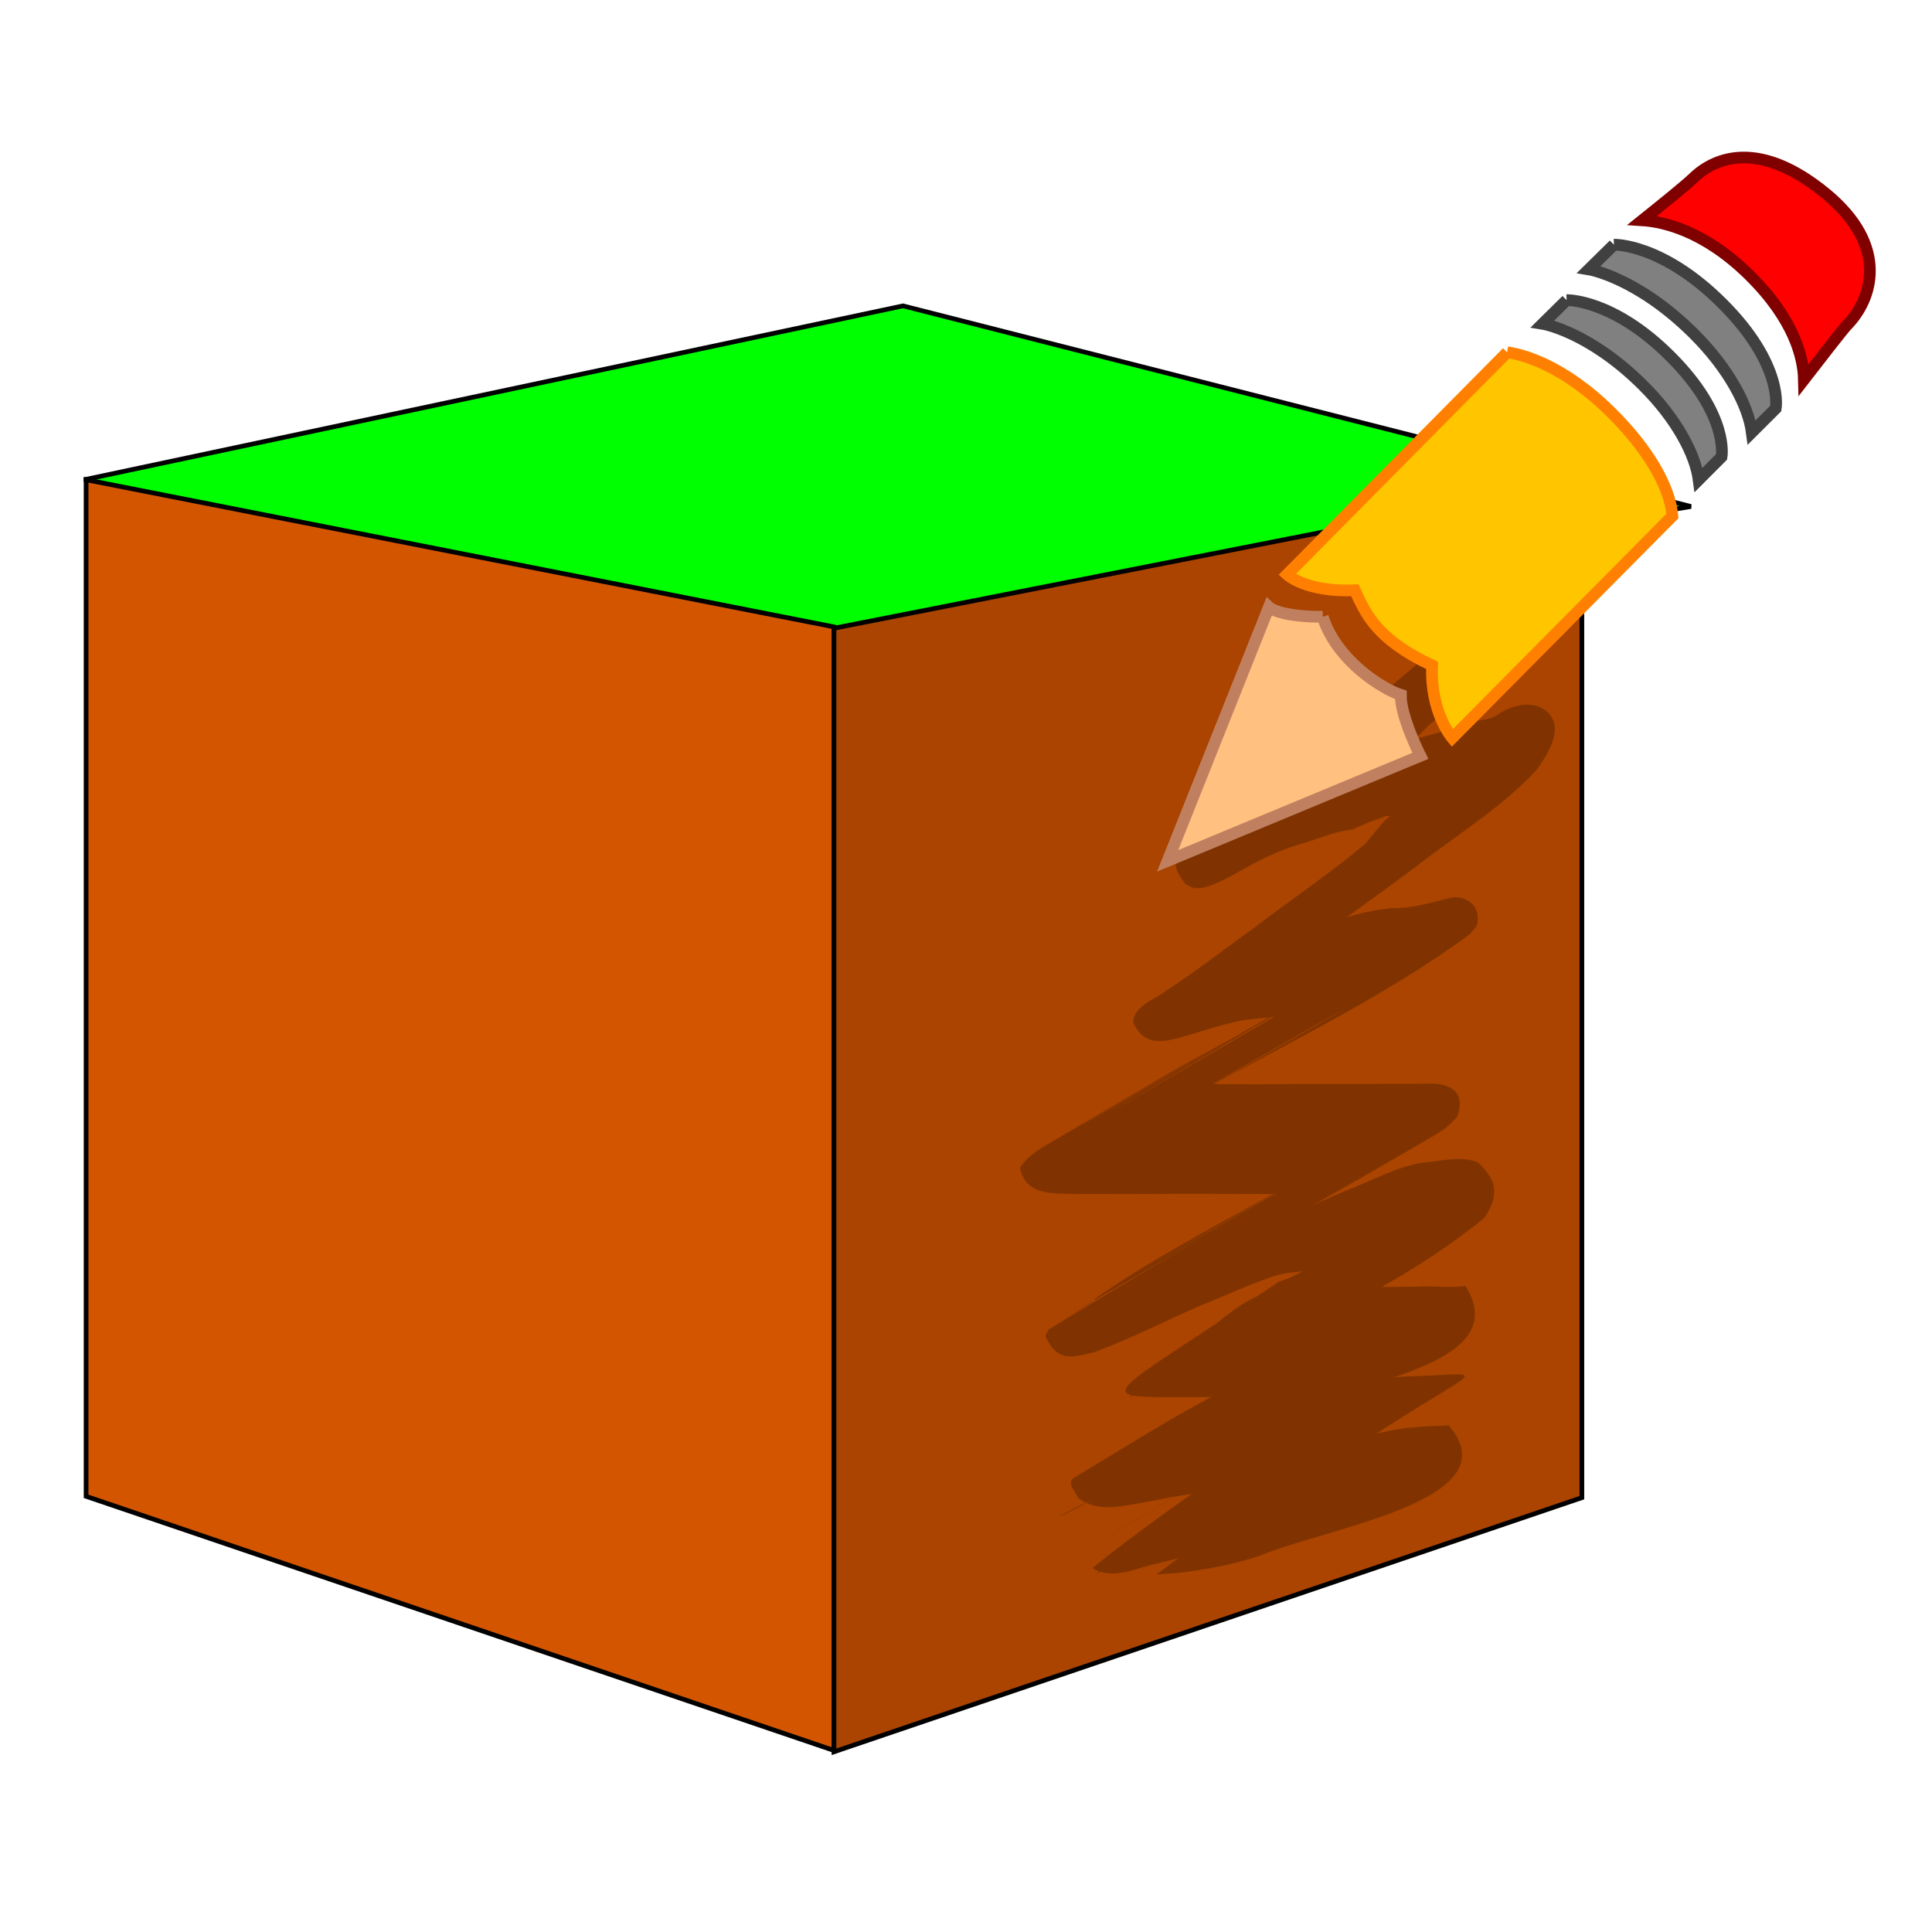
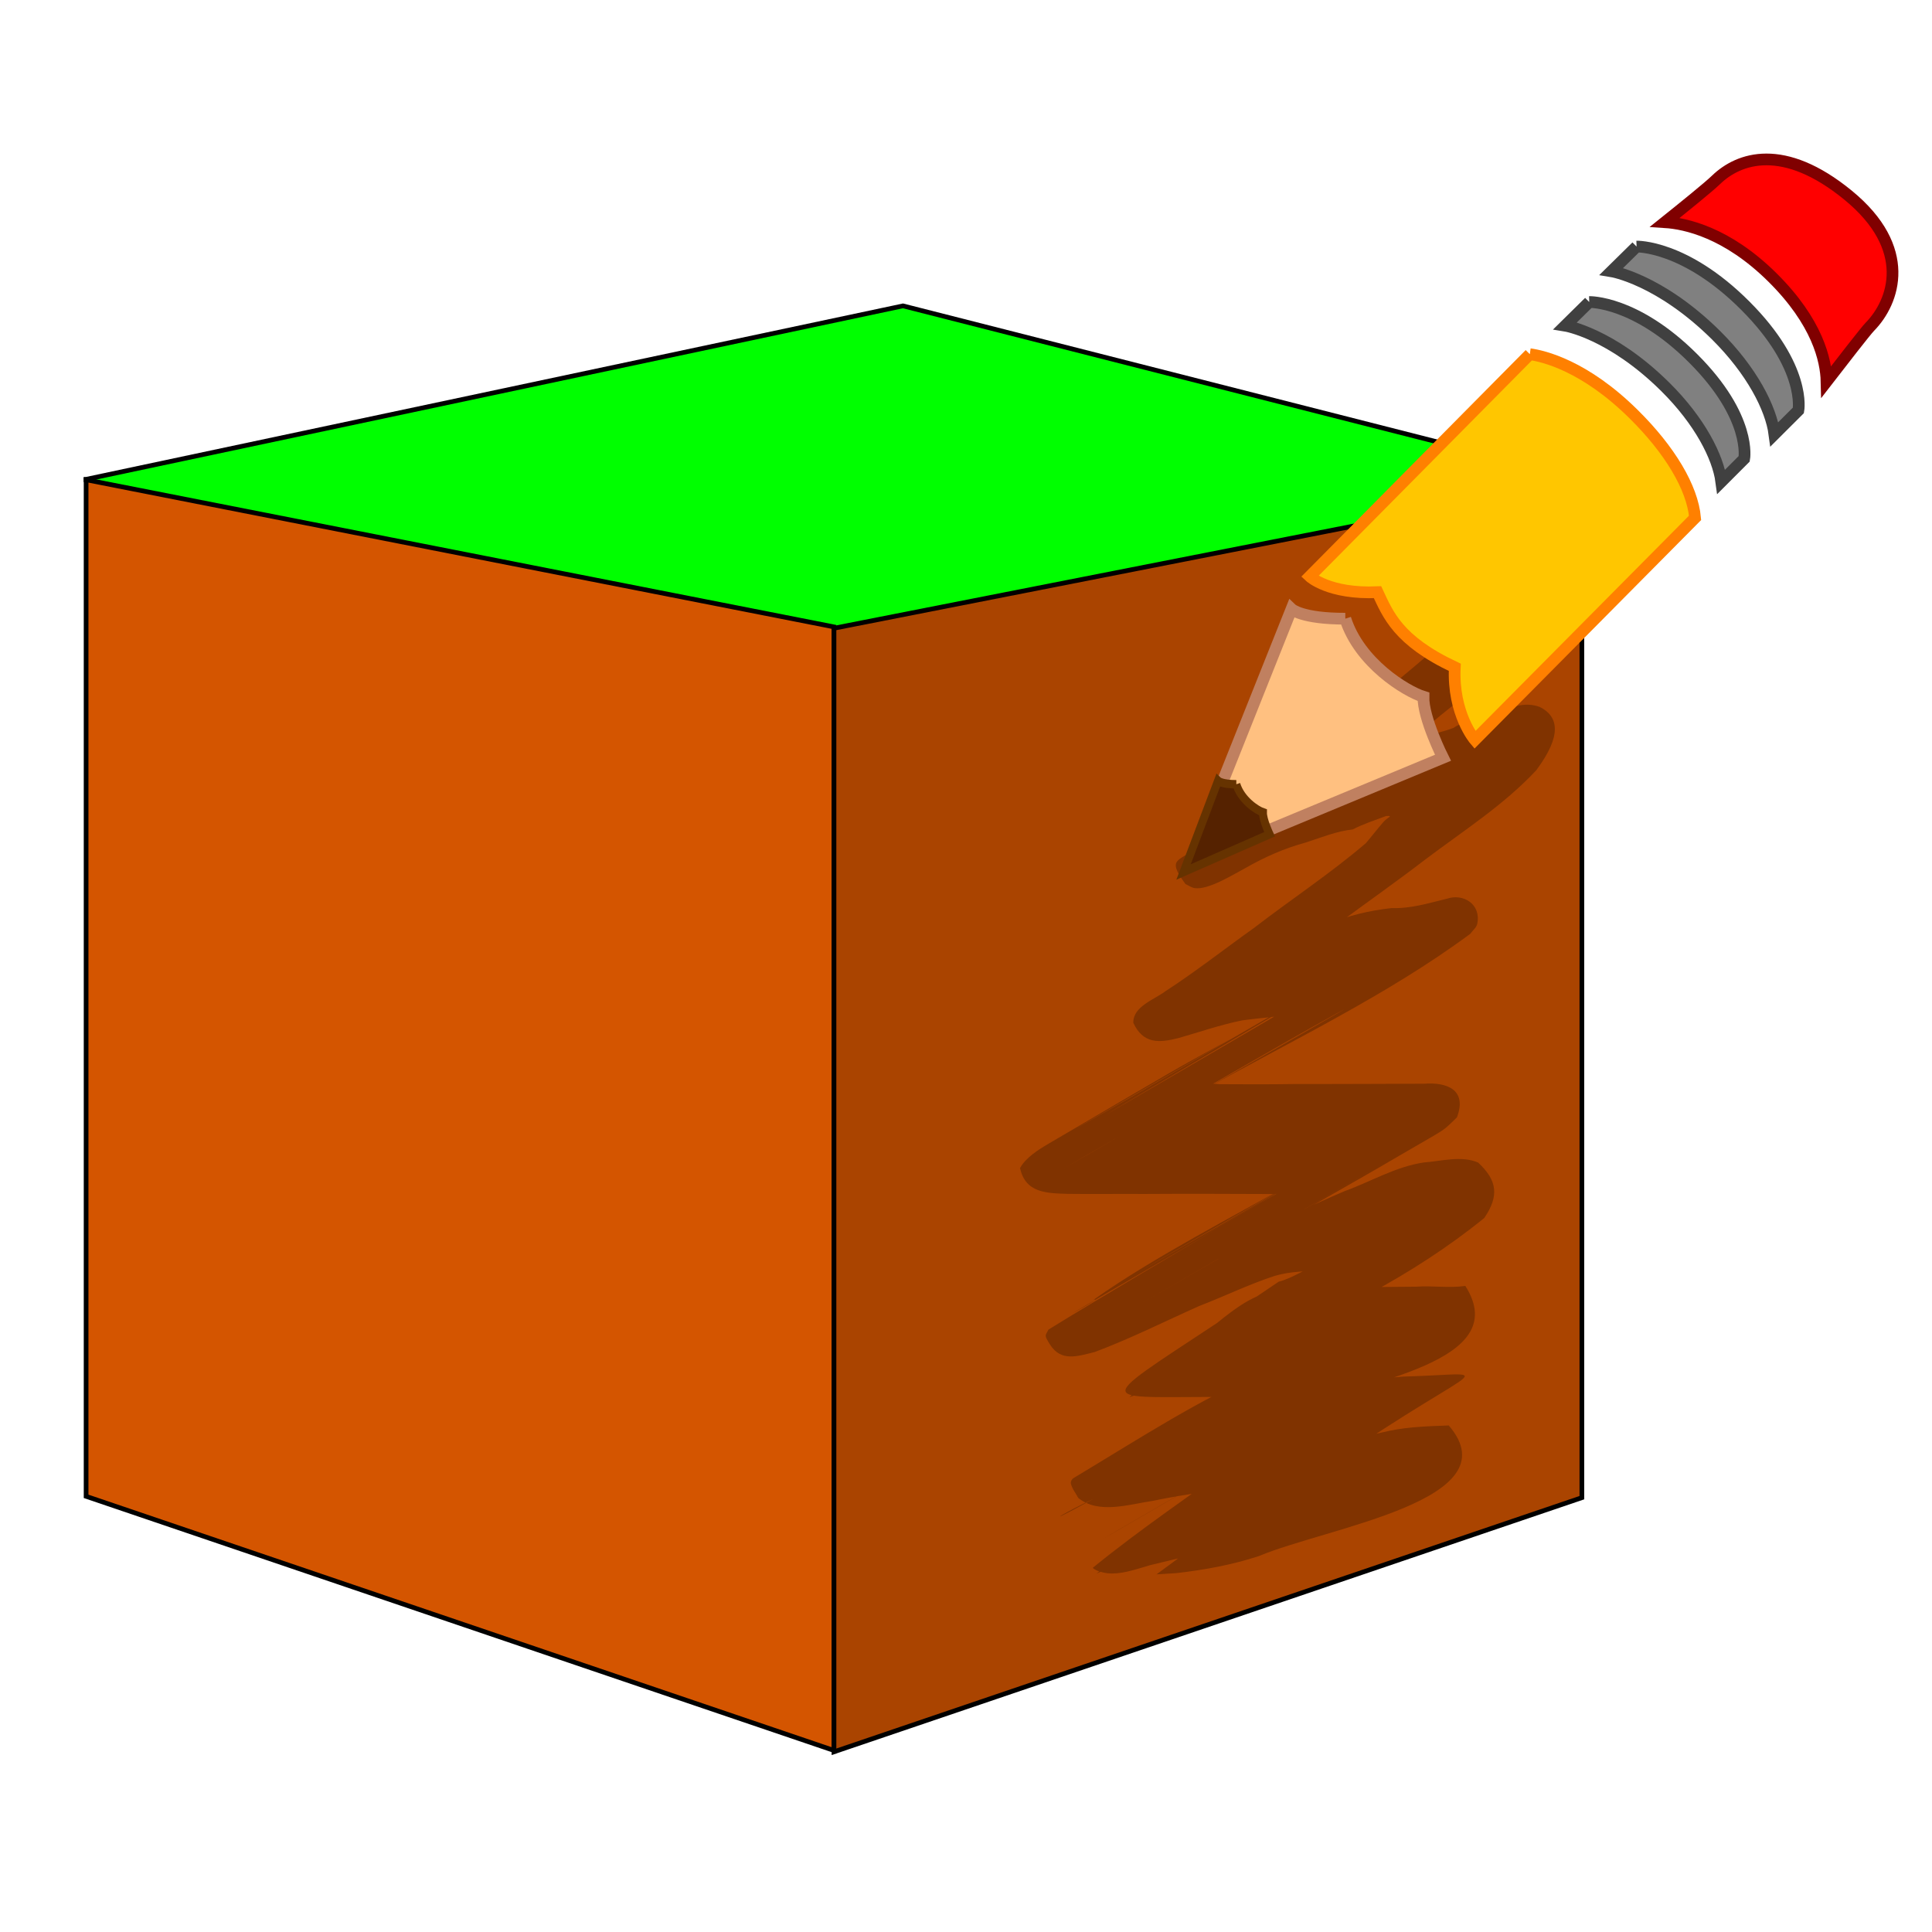
<svg xmlns="http://www.w3.org/2000/svg" width="512" height="512" id="svg4585" version="1.1">
  <defs id="defs4587">
    <clipPath clipPathUnits="userSpaceOnUse" id="clipPath1310">
      <path d="M 0,96 96,96 96,0 0,0 0,96 z" id="path1312" />
    </clipPath>
  </defs>
  <g id="layer3" />
  <g id="layer2" />
  <g id="layer1" transform="translate(0,-540.3622)">
    <g id="g3008" transform="matrix(1.175428,0,0,1.175428,-68.62261,-142.9192)">
      <path id="path5477" d="m 240.145,966.915 c -8.908,0.704 -9.723,-8.492 -15.079,-12.063 -1.87,-1.247 -4.161,-1.769 -6.031,-3.016 -13.815,-9.21 12.819,4.901 -9.047,-6.031 -15.832,-7.916 6.785,1.885 -9.047,-6.031 -0.899,-0.45 -2.117,0.45 -3.016,0 -1.272,-0.636 -1.744,-2.38 -3.016,-3.016 -0.899,-0.45 -2.117,0.45 -3.016,0 -1.272,-0.636 -1.744,-2.38 -3.016,-3.016 -1.798,-0.899 -4.61,1.422 -6.031,0 -0.711,-0.711 0.711,-2.305 0,-3.016 -0.711,-0.711 -2.117,0.45 -3.016,0 -1.272,-0.636 -1.744,-2.38 -3.016,-3.016 -2.413,-1.206 -6.635,1.206 -9.047,0 -1.272,-0.636 -1.744,-2.38 -3.016,-3.016 -1.798,-0.899 -4.61,1.422 -6.031,0 -0.711,-0.711 0.711,-2.305 0,-3.016 -0.617,-0.617 -7.851,0.598 -9.047,0 -1.272,-0.636 -1.744,-2.38 -3.016,-3.016 -0.899,-0.45 -2.305,0.711 -3.016,0 -0.711,-0.711 0.899,-2.566 0,-3.016 -1.798,-0.899 -4.124,0.636 -6.031,0 -1.349,-0.45 -1.744,-2.38 -3.016,-3.016 -0.899,-0.45 -2.305,0.711 -3.016,0 -0.711,-0.711 0.711,-2.305 0,-3.016 -1.422,-1.422 -4.61,1.422 -6.031,0 -0.711,-0.711 0.711,-2.305 0,-3.016 -1.422,-1.422 -4.61,1.422 -6.031,0 -0.711,-0.711 0.711,-2.305 0,-3.016 -1.508,-1.508 -7.539,1.508 -9.047,0 -0.711,-0.711 0.711,-2.305 0,-3.016 -0.726,-0.726 -11.337,0.726 -12.063,0 -0.711,-0.711 0.711,-2.305 0,-3.016 -1.508,-1.508 -7.539,1.508 -9.047,0 -0.711,-0.711 0.711,-2.305 0,-3.016 -0.711,-0.711 -2.305,0.711 -3.016,0 -0.711,-0.711 -0.711,-2.305 0,-3.016 0.711,-0.711 2.01,0 3.016,0 5.026,0 10.052,0 15.079,0 6.031,0 12.063,0 18.094,0 3.016,0 6.186,-0.954 9.047,0 1.349,0.45 1.744,2.38 3.016,3.016 1.895,0.948 10.167,-0.948 12.063,0 1.272,0.636 1.744,2.38 3.016,3.016 0.899,0.45 2.117,-0.45 3.016,0 1.272,0.636 1.744,2.38 3.016,3.016 1.903,0.951 13.176,-0.951 15.079,0 1.272,0.636 1.744,2.38 3.016,3.016 0.899,0.45 2.117,-0.45 3.016,0 1.272,0.636 1.744,2.38 3.016,3.016 1.798,0.899 4.61,-1.422 6.031,0 4.021,4.021 -5.026,3.016 3.016,3.016 1.005,0 2.01,0 3.016,0 1.005,0 2.117,-0.45 3.016,0 1.272,0.636 1.744,2.38 3.016,3.016 0.899,0.45 2.117,-0.45 3.016,0 1.272,0.636 1.744,2.38 3.016,3.016 1.903,0.951 13.176,-0.951 15.079,0 1.272,0.636 1.744,2.38 3.016,3.016 1.798,0.899 4.61,-1.422 6.031,0 0.711,0.711 -0.711,2.305 0,3.016 1.422,1.422 4.61,-1.422 6.031,0 0.711,0.711 -0.711,2.305 0,3.016 1.422,1.422 4.61,-1.422 6.031,0 0.711,0.711 1.005,3.016 0,3.016 -1.422,0 -1.833,-2.227 -3.016,-3.016 -2.718,-5.987 -8.356,-1.162 -12.063,-3.016 -2.543,-1.272 -3.488,-4.76 -6.031,-6.031 -1.798,-0.899 -4.081,0.488 -6.031,0 -14.563,-3.641 0.149,-1.433 -9.047,-6.031 -0.899,-0.45 -2.062,0.318 -3.016,0 -2.132,-0.711 -3.899,-2.305 -6.031,-3.016 -0.954,-0.318 -2.117,0.45 -3.016,0 -1.272,-0.636 -1.744,-2.38 -3.016,-3.016 -1.798,-0.899 -4.233,0.899 -6.031,0 -1.272,-0.636 -1.744,-2.38 -3.016,-3.016 -1.196,-0.598 -8.431,0.617 -9.047,0 -0.711,-0.711 0.711,-2.305 0,-3.016 -1.422,-1.422 -4.233,0.899 -6.031,0 -1.272,-0.636 -1.744,-2.38 -3.016,-3.016 -0.899,-0.45 -2.117,0.45 -3.016,0 -1.272,-0.636 -1.744,-2.38 -3.016,-3.016 -0.899,-0.45 -2.305,0.711 -3.016,0 -0.711,-0.711 0.711,-2.305 0,-3.016 -6.24,-6.24 0.244,9.535 -6.031,-3.016 -0.45,-0.899 0.711,-2.305 0,-3.016 -1.422,-1.422 -4.61,1.422 -6.031,0 -0.711,-0.711 0.711,-2.305 0,-3.016 -0.711,-0.711 -2.117,0.45 -3.016,0 -1.272,-0.636 -1.744,-2.38 -3.016,-3.016 -0.899,-0.45 -2.305,0.711 -3.016,0 -0.711,-0.711 0.711,-2.305 0,-3.016 -0.711,-0.711 -2.117,0.45 -3.016,0 -1.272,-0.636 -1.744,-2.38 -3.016,-3.016 -1.798,-0.899 -4.61,1.422 -6.031,0 -0.711,-0.711 0.711,-2.305 0,-3.016 -1.422,-1.422 -4.61,1.422 -6.031,0 -4.021,-4.021 5.026,-3.016 -3.016,-3.016 -7.685,0 -4.02,-3.518 -9.047,-6.031 -0.899,-0.45 -2.305,0.711 -3.016,0 -0.711,-0.711 0.711,-2.305 0,-3.016 -1.422,-1.422 -4.61,1.422 -6.031,0 -0.711,-0.711 0.711,-2.305 0,-3.016 -0.711,-0.711 -2.305,0.711 -3.016,0 -0.711,-0.711 0,-2.01 0,-3.016 0,-1.005 -0.711,-2.305 0,-3.016 0.075,-0.075 13.946,0 15.079,0 5.026,0 10.052,0 15.079,0 2.01,0 4.081,-0.488 6.031,0 14.563,3.641 -0.149,1.433 9.047,6.031 0.899,0.45 2.062,-0.318 3.016,0 21.844,7.281 -4.755,-0.869 9.047,6.031 0.899,0.45 2.117,-0.45 3.016,0 6.005,3.002 0.027,3.029 6.031,6.031 0.899,0.45 2.305,-0.711 3.016,0 0.711,0.711 -0.711,2.305 0,3.016 0.711,0.711 2.117,-0.45 3.016,0 1.272,0.636 1.744,2.38 3.016,3.016 0.899,0.45 2.117,-0.45 3.016,0 1.272,0.636 1.744,2.38 3.016,3.016 0.899,0.45 2.117,-0.45 3.016,0 1.272,0.636 1.744,2.38 3.016,3.016 0.899,0.45 2.305,-0.711 3.016,0 0.711,0.711 -0.711,2.305 0,3.016 0.617,0.617 7.851,-0.598 9.047,0 1.272,0.636 1.744,2.38 3.016,3.016 2.413,1.206 6.635,-1.206 9.047,0 1.272,0.636 1.744,2.38 3.016,3.016 1.342,0.671 10.684,-0.46 12.063,0 1.349,0.45 1.744,2.38 3.016,3.016 1.903,0.951 13.176,-0.951 15.079,0 1.272,0.636 1.744,2.38 3.016,3.016 0.464,0.232 10.362,-1.315 6.031,3.016 -0.711,0.711 -2.041,0.244 -3.016,0 -8.163,5.125 -7.798,-4.61 -12.063,-6.031 -1.907,-0.636 -4.021,0 -6.031,0 -2.01,-1.005 -4.021,-2.01 -6.031,-3.016 -4.021,-2.01 -7.798,-4.61 -12.063,-6.031 -0.954,-0.318 -2.117,0.45 -3.016,0 -1.272,-0.636 -1.667,-2.566 -3.016,-3.016 -1.907,-0.636 -4.021,0 -6.031,0 -1.005,0 -2.117,0.45 -3.016,0 -1.272,-0.636 -1.744,-2.38 -3.016,-3.016 -0.899,-0.45 -2.117,0.45 -3.016,0 -1.272,-0.636 -1.744,-2.38 -3.016,-3.016 -0.899,-0.45 -2.305,0.711 -3.016,0 -0.711,-0.711 0.711,-2.305 0,-3.016 -0.711,-0.711 -2.117,0.45 -3.016,0 -2.543,-1.272 -3.666,-4.454 -6.031,-6.031 -2.755,-1.837 -7.319,-2.574 -9.047,-6.031 -0.45,-0.899 0.711,-2.305 0,-3.016 -1.422,-1.422 -4.61,1.422 -6.031,0 -0.711,-0.711 0.711,-2.305 0,-3.016 -0.711,-0.711 -2.305,0.711 -3.016,0 -0.711,-0.711 0.711,-2.305 0,-3.016 -0.711,-0.711 -2.117,0.45 -3.016,0 -13.802,-6.901 12.797,1.25 -9.047,-6.031 -0.954,-0.318 -2.305,0.711 -3.016,0 -0.711,-0.711 0.711,-2.305 0,-3.016 -0.711,-0.711 -2.305,0.711 -3.016,0 -0.711,-0.711 0.711,-2.305 0,-3.016 -6.24,-6.24 0.244,9.535 -6.031,-3.016 -0.45,-0.899 0.711,-2.305 0,-3.016 -1.422,-1.422 -4.61,1.422 -6.031,0 -0.711,-0.711 0.711,-2.305 0,-3.016 -1.422,-1.422 -4.61,1.422 -6.031,0 -0.711,-0.711 0.711,-2.305 0,-3.016 -1.422,-1.422 -4.61,1.422 -6.031,0 -0.711,-0.711 0.711,-2.305 0,-3.016 -0.711,-0.711 -2.117,0.45 -3.016,0 -1.272,-0.636 -1.744,-2.38 -3.016,-3.016 -0.899,-0.45 -2.117,0.45 -3.016,0 -1.272,-0.636 -1.744,-2.38 -3.016,-3.016 -3.243,-1.621 -2.789,1.621 -6.031,0 -1.272,-0.636 -1.744,-2.38 -3.016,-3.016 -0.899,-0.45 -2.305,0.711 -3.016,0 -0.711,-0.711 -0.711,-2.305 0,-3.016 0.711,-0.711 2.01,0 3.016,0 5.026,0 10.052,0 15.079,0 6.031,0 12.063,0 18.094,0 2.01,0 4.124,-0.636 6.031,0 1.349,0.45 1.667,2.566 3.016,3.016 13.728,0 0.172,-1.422 9.047,3.016 2.843,1.422 6.504,1.108 9.047,3.016 1.798,1.349 1.426,4.442 3.016,6.031 1.589,1.589 4.161,1.769 6.031,3.016 2.366,1.577 3.666,4.454 6.031,6.031 1.87,1.247 3.899,2.305 6.031,3.016 1.663,0.554 11.418,-0.645 12.063,0 0.711,0.711 -0.711,2.305 0,3.016 0.617,0.617 7.851,-0.598 9.047,0 1.272,0.636 1.744,2.38 3.016,3.016 0.899,0.45 2.117,-0.45 3.016,0 1.272,0.636 1.744,2.38 3.016,3.016 0.899,0.45 2.117,-0.45 3.016,0 1.272,0.636 1.744,2.38 3.016,3.016 0.899,0.45 2.305,-0.711 3.016,0 0.711,0.711 -0.711,2.305 0,3.016 0.711,0.711 2.117,-0.45 3.016,0 1.272,0.636 1.744,2.38 3.016,3.016 1.798,0.899 4.233,-0.899 6.031,0 1.272,0.636 1.744,2.38 3.016,3.016 8.042,0 -1.005,-1.005 3.016,3.016 1.422,1.422 4.61,-1.422 6.031,0 0.711,0.711 1.005,3.016 0,3.016 -0.582,0 -4.567,-5.055 -6.031,-6.031 -1.87,-1.247 -4.161,-1.769 -6.031,-3.016 -1.183,-0.789 -1.744,-2.38 -3.016,-3.016 -1.569,-7.053 -8.535,-1.84 -12.063,-3.016 -2.132,-0.711 -3.899,-2.305 -6.031,-3.016 -0.954,-0.318 -2.117,0.45 -3.016,0 -1.272,-0.636 -1.833,-2.227 -3.016,-3.016 -1.87,-1.247 -4.161,-1.769 -6.031,-3.016 -1.183,-0.789 -1.744,-2.38 -3.016,-3.016 -0.899,-0.45 -2.117,0.45 -3.016,0 -2.543,-1.272 -3.488,-4.76 -6.031,-6.031 -0.899,-0.45 -2.117,0.45 -3.016,0 -1.272,-0.636 -1.744,-2.38 -3.016,-3.016 -0.899,-0.45 -2.117,0.45 -3.016,0 -1.272,-0.636 -2.01,-2.01 -3.016,-3.016 -2.37,-2.37 -13.158,-14.118 -15.079,-15.079 -0.899,-0.45 -2.305,0.711 -3.016,0 -0.711,-0.711 0.711,-2.305 0,-3.016 -1.422,-1.422 -4.61,1.422 -6.031,0 0,-8.042 1.005,1.005 -3.016,-3.016 -0.711,-0.711 0.711,-2.305 0,-3.016 -0.711,-0.711 -2.117,0.45 -3.016,0 -1.272,-0.636 -2.01,-2.01 -3.016,-3.016 -1.005,-1.005 -1.744,-2.38 -3.016,-3.016 -1.798,-0.899 -4.61,1.422 -6.031,0 -0.711,-0.711 0.711,-2.305 0,-3.016 -1.422,-1.422 -4.61,1.422 -6.031,0 -0.711,-0.711 0.711,-2.305 0,-3.016 -0.617,-0.617 -7.851,0.598 -9.047,0 -1.272,-0.636 -1.744,-2.38 -3.016,-3.016 -1.798,-0.899 -4.233,0.899 -6.031,0 -1.272,-0.636 -1.744,-2.38 -3.016,-3.016 -1.798,-0.899 -4.61,1.422 -6.031,0 -0.711,-0.711 0.711,-2.305 0,-3.016 -0.711,-0.711 -2.305,0.711 -3.016,0 -0.711,-0.711 0.711,-2.305 0,-3.016 -0.711,-0.711 -2.305,0.711 -3.016,0 -0.711,-0.711 0,-2.01 0,-3.016 0,-1.005 -0.711,-2.305 0,-3.016 0.711,-0.711 2.01,0 3.016,0 5.026,0 10.052,0 15.079,0 6.031,0 12.063,0 18.094,0 1.027,0 10.431,-0.544 12.063,0 21.844,7.281 -4.755,-0.869 9.047,6.031 0.899,0.45 2.01,0 3.016,0 2.01,1.005 4.161,1.769 6.031,3.016 1.183,0.789 1.744,2.38 3.016,3.016 1.798,0.899 4.233,-0.899 6.031,0 1.272,0.636 1.744,2.38 3.016,3.016 0.899,0.45 2.01,0 3.016,0 1.005,1.005 1.744,2.38 3.016,3.016 2.413,1.206 6.635,-1.206 9.047,0 1.272,0.636 1.744,2.38 3.016,3.016 0.899,0.45 2.117,-0.45 3.016,0 1.272,0.636 1.744,2.38 3.016,3.016 1.196,0.598 8.431,-0.617 9.047,0 0.711,0.711 -0.711,2.305 0,3.016 1.422,1.422 4.61,-1.422 6.031,0 0.711,0.711 -0.711,2.305 0,3.016 1.508,1.508 7.539,-1.508 9.047,0 0.711,0.711 -0.711,2.305 0,3.016 0.711,0.711 2.117,-0.45 3.016,0 1.272,0.636 1.744,2.38 3.016,3.016 1.798,0.899 4.233,-0.899 6.031,0 1.272,0.636 1.744,2.38 3.016,3.016 0.899,0.45 2.305,-0.711 3.016,0 0.711,0.711 -0.711,2.305 0,3.016 1.422,1.422 4.233,-0.899 6.031,0 1.272,0.636 1.744,2.38 3.016,3.016 1.798,0.899 4.61,-1.422 6.031,0 0.711,0.711 0.899,2.566 0,3.016 -5.927,2.963 -22.892,-9.23 -27.142,-12.063 -3.016,-2.01 -5.939,-4.167 -9.047,-6.031 -3.855,-2.313 -8.042,-4.021 -12.063,-6.031 -2.01,-1.005 -3.899,-2.305 -6.031,-3.016 -0.954,-0.318 -2.117,0.45 -3.016,0 -1.272,-0.636 -1.744,-2.38 -3.016,-3.016 -0.899,-0.45 -2.117,0.45 -3.016,0 -2.543,-1.272 -3.488,-4.76 -6.031,-6.031 -0.899,-0.45 -2.117,0.45 -3.016,0 -0.801,-0.4 -8.647,-8.246 -9.047,-9.047 -0.45,-0.899 0.45,-2.117 0,-3.016 -0.636,-1.272 -2.01,-2.01 -3.016,-3.016 -1.005,-1.005 -1.744,-2.38 -3.016,-3.016 -0.899,-0.45 -2.305,0.711 -3.016,0 -6.24,-6.24 9.535,0.244 -3.016,-6.031 -1.798,-0.899 -4.61,1.422 -6.031,0 -0.711,-0.711 0.711,-2.305 0,-3.016 -0.711,-0.711 -2.305,0.711 -3.016,0 -0.711,-0.711 0.711,-2.305 0,-3.016 -0.711,-0.711 -2.117,0.45 -3.016,0 -3.619,-1.809 -5.428,-7.238 -9.047,-9.047 -0.899,-0.45 -2.305,0.711 -3.016,0 -0.711,-0.711 0.711,-2.305 0,-3.016 -0.726,-0.726 -11.337,0.726 -12.063,0 -0.711,-0.711 0.711,-2.305 0,-3.016 -1.422,-1.422 -4.61,1.422 -6.031,0 -0.711,-0.711 0.711,-2.305 0,-3.016 -1.444,-1.444 -15.079,2.804 -15.079,-3.016 0,-1.005 2.01,0 3.016,0 2.01,0 4.021,0 6.031,0 9.047,0 18.094,0 27.142,0 2.01,0 4.124,-0.636 6.031,0 1.349,0.45 1.833,2.227 3.016,3.016 3.741,2.494 8.322,3.538 12.063,6.031 2.366,1.577 3.488,4.76 6.031,6.031 1.798,0.899 4.233,-0.899 6.031,0 1.272,0.636 1.744,2.38 3.016,3.016 0.899,0.45 2.117,-0.45 3.016,0 1.272,0.636 1.744,2.38 3.016,3.016 2.083,1.042 14.02,-1.059 15.079,0 0.711,0.711 -0.711,2.305 0,3.016 0.711,0.711 2.117,-0.45 3.016,0 1.272,0.636 1.744,2.38 3.016,3.016 0.899,0.45 2.117,-0.45 3.016,0 2.543,1.272 3.488,4.76 6.031,6.031 0.899,0.45 2.117,-0.45 3.016,0 1.272,0.636 1.744,2.38 3.016,3.016 0.899,0.45 2.117,-0.45 3.016,0 1.272,0.636 1.744,2.38 3.016,3.016 2.413,1.206 6.635,-1.206 9.047,0 1.272,0.636 1.744,2.38 3.016,3.016 1.798,0.899 4.233,-0.899 6.031,0 1.272,0.636 1.744,2.38 3.016,3.016 1.798,0.899 4.61,-1.422 6.031,0 4.021,4.021 -5.026,3.016 3.016,3.016 1.005,0 4.021,0 3.016,0 -2.01,0 -4.124,0.636 -6.031,0 -1.349,-0.45 -2.01,-2.01 -3.016,-3.016 -2.01,-2.01 -3.757,-4.325 -6.031,-6.031 -1.798,-1.349 -4.161,-1.769 -6.031,-3.016 -1.183,-0.789 -1.833,-2.227 -3.016,-3.016 -1.87,-1.247 -4.161,-1.769 -6.031,-3.016 -1.183,-0.789 -1.744,-2.38 -3.016,-3.016 -1.798,-0.899 -4.233,0.899 -6.031,0 -1.272,-0.636 -1.744,-2.38 -3.016,-3.016 -1.798,-0.899 -4.61,1.422 -6.031,0 -0.711,-0.711 0.899,-2.566 0,-3.016 -2.413,-1.206 -6.635,1.206 -9.047,0 -1.272,-0.636 -1.744,-2.38 -3.016,-3.016 -0.899,-0.45 -2.305,0.711 -3.016,0 -0.711,-0.711 0.711,-2.305 0,-3.016 -1.422,-1.422 -4.61,1.422 -6.031,0 -0.711,-0.711 0.711,-2.305 0,-3.016 -0.711,-0.711 -2.117,0.45 -3.016,0 -1.272,-0.636 -1.744,-2.38 -3.016,-3.016 -1.798,-0.899 -4.61,1.422 -6.031,0 -0.711,-0.711 0.711,-2.305 0,-3.016 -0.711,-0.711 -2.305,0.711 -3.016,0 -0.711,-0.711 0.711,-2.305 0,-3.016 -8.042,0 1.005,1.005 -3.016,-3.016 -0.711,-0.711 -2.305,0.711 -3.016,0 -0.711,-0.711 0.711,-2.305 0,-3.016 -0.711,-0.711 -2.305,0.711 -3.016,0 -0.711,-0.711 0.711,-2.305 0,-3.016 -0.711,-0.711 -2.305,0.711 -3.016,0 -0.711,-0.711 0.711,-2.305 0,-3.016 -0.711,-0.711 -2.117,0.45 -3.016,0 -1.272,-0.636 -1.744,-2.38 -3.016,-3.016 -0.899,-0.45 -2.305,0.711 -3.016,0 -0.711,-0.711 0.711,-2.305 0,-3.016 -0.711,-0.711 -2.01,0 -3.016,0 0,-1.005 0.711,-2.305 0,-3.016 -0.711,-0.711 -2.117,0.45 -3.016,0 -1.272,-0.636 -1.744,-2.38 -3.016,-3.016 -1.636,-0.818 -11.238,0.825 -12.063,0 -0.711,-0.711 0.711,-2.305 0,-3.016 -2.975,-2.975 -6.031,6.179 -6.031,-3.016" style="fill:none;stroke:#7caf00;stroke-width:3.167;stroke-linecap:butt;stroke-linejoin:miter;stroke-miterlimit:4;stroke-opacity:0;stroke-dasharray:none" />
      <path id="path4652" d="M 261.964,650.264 77.344,689.469 258.481,725.657 439.617,695.5 z" style="fill:#00ff00;stroke:#000000;stroke-width:1.051px;stroke-linecap:butt;stroke-linejoin:miter;stroke-opacity:1" />
      <path id="path4654" d="m 77.793,689.469 0,229.195 168.617,57.299 0,-253.321 z" style="fill:#d45500;stroke:#000000;stroke-width:1.056px;stroke-linecap:butt;stroke-linejoin:miter;stroke-opacity:1" />
      <path id="path4654-9" d="m 415.027,689.77 0,229.195 -168.617,57.299 0,-253.321 z" style="fill:#aa4400;stroke:#000000;stroke-width:1.056px;stroke-linecap:butt;stroke-linejoin:miter;stroke-opacity:1" />
-       <path transform="translate(0,540.3622)" d="m 421.043,170.982 c -6.559,5.825 -13.276,11.474 -19.974,17.14 -6.634,5.563 -13.749,10.524 -20.331,16.145 -4.047,4.092 -8.295,7.962 -12.661,11.708 -1.529,0.186 -3.782,4.231 -5.354,3.78 -0.966,-0.277 -0.951,-1.779 -1.289,-2.725 1.536,-2.87 7.663,-5.34 10.723,-6.685 4.075,-3.207 9.231,-3.523 13.894,-5.279 3.061,-2.233 7.942,-0.999 10.636,-3.446 2.72,-1.549 5.859,-2.404 8.845,-1.288 6.511,3.241 2.206,10.186 -0.772,14.257 -7.356,7.886 -16.54,13.719 -25.102,20.182 -6.349,4.887 -12.913,9.482 -19.353,14.245 -1.747,0.725 -5.879,5.139 -7.652,4.599 -1.176,-2.652 -1.183,-1.901 0.416,-2.56 0.386,-0.159 0.617,-0.582 0.993,-0.764 0.879,-0.427 2.764,-0.735 3.641,-0.912 4.557,-2.046 9.492,-3.148 14.439,-3.704 4.377,0.15 8.309,-1.115 12.49,-2.117 3.654,-1.242 7.712,1.241 6.813,5.64 -0.186,0.91 -1.057,1.528 -1.586,2.291 -18.955,14.013 -40.545,24.173 -61.082,35.728 10.191,-5.856 40.852,-23.271 30.573,-17.569 -13.487,7.482 -26.776,15.317 -40.201,22.91 -46.889,26.52 110.63,-63.688 -15.73,8.79 -14.636,8.539 2.812,-1.648 30.591,-17.607 5.57,-3.2 -5.104,3.401 -6.431,4.058 -3.105,-4.01 3.31,-2.46 5.797,-2.419 5.611,0.042 11.224,0.05 16.834,-0.031 5.329,0.013 10.658,-0.021 15.988,-0.027 4.437,-0.003 8.873,-0.043 13.31,-0.047 5.157,-0.382 9.709,1.4 7.344,7.599 -2.225,2.12 -2.321,2.43 -5.212,4.123 -13.454,7.879 -81.826,47.204 -8.058,4.705 1.494,-0.861 -2.978,1.739 -4.475,2.594 -13.304,7.599 -26.618,15.18 -39.927,22.77 -35.05,20.202 118.963,-68.792 -11.9,6.801 -10.739,6.203 21.484,-12.396 32.244,-18.564 1.877,-1.076 -3.696,2.249 -5.526,3.403 -13.31,9.454 -27.392,16.305 -41.997,24.746 -11.593,6.699 23.145,-13.469 34.778,-20.098 0.898,-0.512 -1.636,1.263 -2.471,1.872 -1.113,0.338 -0.798,0.497 -1.442,-1.162 -1.026,-2.642 0.901,-2.108 2.761,-2.785 0.933,-0.34 1.772,-0.896 2.657,-1.345 7.82,-3.288 15.38,-7.1 23.193,-10.417 6.01,-2.171 11.467,-5.505 17.86,-6.478 3.986,-0.291 8.532,-1.626 12.306,0.017 4.336,4.038 4.759,7.523 1.378,12.495 -16.135,13.098 -35.109,22.541 -54.37,30.216 -5.49,1.908 -10.707,4.444 -16.199,6.343 -2.778,2.254 -6.233,2.672 -9.441,3.832 30.121,-25.071 25.135,-24.57 48.266,-24.746 5.439,-0.044 10.876,-0.145 16.315,-0.156 3.688,-0.276 7.494,0.357 11.163,-0.174 11.004,17.303 -22.815,21.384 -38.081,27.739 -2.848,1.185 -5.688,2.543 -8.441,3.935 -6.677,1.783 -12.85,4.692 -19.114,7.508 -4.343,1.933 -8.395,4.479 -12.722,6.427 -14.255,5.69 -29.616,16.863 29.553,-17.603 0.244,-0.142 -0.632,0.409 -0.824,0.202 -0.495,-0.534 -0.569,-1.34 -0.854,-2.01 2.929,-2.625 9.563,-2.133 13.465,-2.925 7.579,-1.604 15.312,-2.229 23.021,-2.831 24.238,-0.659 16.956,-4.369 -24.051,25.273 -6.31,1.427 -12.593,3.514 -18.597,5.967 -5.949,1.954 -11.351,5.068 -16.794,8.033 -0.603,0.329 -2.405,1.329 -1.81,0.986 11.476,-6.626 45.83,-26.627 34.452,-19.833 -14.135,8.44 -27.562,17.318 -42.397,24.014 20.41,-16.486 26.647,-22.221 45.433,-27.529 7.047,-1.013 13.808,-3.25 20.758,-4.718 4.376,-0.884 8.824,-1.015 13.268,-1.174 14.511,16.882 -27.524,23.006 -42.784,29.435 -6.089,2.008 -12.366,3.139 -18.717,3.863 -3.043,0.196 -1.579,0.108 -4.391,0.267 0,0 34.079,-25.094 34.079,-25.094 l 0,0 c 2.635,-0.189 1.259,-0.066 4.126,-0.385 6.141,-0.828 12.193,-2.298 17.971,-4.562 10.751,-3.668 -4.071,1.394 5.654,-1.942 0.777,-0.267 3.034,-1.222 2.334,-0.792 -64.458,39.594 -39.692,7.95 -32.508,24.266 -4.211,0.143 -8.403,0.629 -12.513,1.584 -6.843,1.615 -13.701,3.168 -20.527,4.841 -2.751,0.783 -5.788,1.905 -8.696,1.894 -2.601,-0.01 -4.465,-1.146 -4.241,-1.328 10.931,-8.899 22.68,-16.743 34.02,-25.114 0.88,-0.435 1.495,-0.732 2.384,-1.211 0.547,-0.295 2.165,-1.217 1.628,-0.905 -70.899,41.212 -18.762,10.743 5.33,-3.054 5.352,-2.973 11.131,-5.147 16.844,-7.316 6.399,-2.236 12.824,-4.462 19.465,-5.875 -38.011,29.262 -19.545,23.931 -43.502,25.336 -7.616,0.526 -15.178,1.529 -22.657,3.08 -5.399,0.803 -12.273,3.083 -16.843,-0.66 -0.55,-1.063 -1.367,-2.026 -1.649,-3.189 -0.109,-0.448 0.175,-1.023 0.57,-1.261 16.506,-9.942 27.696,-17.283 42.987,-24.104 4.119,-2.254 8.393,-4.238 12.662,-6.19 6.205,-2.85 12.767,-4.706 18.988,-7.509 2.912,-1.311 5.87,-2.565 8.751,-3.942 0.75,-0.358 2.927,-1.573 2.211,-1.151 -36.247,21.354 -42.5,9.309 -31.806,24.675 -3.419,-0.81 -7.245,0.327 -10.709,-0.14 -5.394,0.032 -10.789,0.022 -16.183,0.072 -24.776,0.122 -19.819,0.682 19.38,-26.007 3.213,-0.807 5.894,-2.943 9.093,-3.822 5.274,-2.004 10.467,-4.227 15.755,-6.196 3.118,-1.286 3.586,-1.446 6.566,-2.794 1.06,-0.48 4.167,-2.064 3.167,-1.469 -57.809,34.398 -39.76,23.187 -27.203,15.901 0.958,-0.483 6.282,-3.315 2.659,-4.307 -3.641,0.382 -7.348,0.316 -10.899,1.37 -5.82,1.888 -11.303,4.591 -17.013,6.779 -7.854,3.504 -15.553,7.381 -23.612,10.397 -3.809,0.926 -7.59,2.303 -10.091,-1.715 -1.311,-2.106 -1.118,-1.846 -0.332,-3.343 23.58,-14.541 77.301,-45.558 5.752,-3.901 -1.498,0.872 6.574,-3.506 4.383,-2.801 13.908,-9.819 31.812,-18.893 44.812,-26.346 10.674,-6.12 -42.628,24.599 -31.941,18.501 49.425,-28.201 25.241,-15.159 43.742,-25.094 -104.415,60.709 88.728,-51.452 -18.913,11.075 -1.701,0.988 5.841,-3.368 5.152,-2.881 2.07,-0.441 3.311,0.824 2.685,0.882 -1.712,0.158 -3.454,-0.142 -5.168,0.003 -4.394,-0.004 -8.787,-0.044 -13.181,-0.043 -5.322,6.5e-4 -10.644,-0.025 -15.966,0.027 -5.653,-0.041 -11.306,0.052 -16.959,-0.023 -4.746,-0.146 -9.596,-0.153 -10.804,-5.816 1.231,-2.3 4.134,-4.155 6.365,-5.459 31.248,-18.261 26.045,-15.381 41.307,-23.749 -10.871,6.304 -43.543,25.117 -32.614,18.912 13.122,-7.45 26.113,-15.129 39.196,-22.649 46.639,-26.806 -112.315,66.146 18.283,-10.086 6.297,-3.544 3.625,-2.055 9.878,-5.516 1.626,-0.9 6.482,-3.635 4.878,-2.697 -55.707,32.56 -37.033,21.523 -24.888,14.378 0.631,-0.275 1.207,-0.868 1.894,-0.824 0.761,0.049 2.214,1.489 2.085,1.739 -0.181,0.352 -3.772,0.468 -3.718,0.877 -4.167,1.032 -8.405,1.182 -12.644,1.789 -4.88,0.99 -9.55,2.618 -14.327,3.982 -4.438,1.122 -7.964,1.301 -10.16,-3.446 -0.083,-3.705 4.692,-5.194 7.25,-7.129 6.872,-4.457 13.329,-9.538 20.006,-14.296 8.343,-6.435 17.168,-12.224 25.179,-19.084 1.352,-1.576 2.603,-3.238 3.974,-4.797 0.887,-1.009 2.392,-1.454 0.567,-1.311 -2.528,0.964 -5.095,1.754 -7.514,3.021 -3.697,0.394 -7.123,1.84 -10.644,2.962 -4.795,1.307 -9.201,3.267 -13.523,5.728 -2.706,1.433 -8.4,5.024 -11.487,4.532 -0.739,-0.118 -1.367,-0.611 -2.051,-0.916 -4.666,-6.306 -0.986,-4.819 3.09,-8.808 5.072,-2.781 9.176,-7.389 13.307,-11.348 6.219,-6.121 13.619,-10.927 20.469,-16.291 6.263,-5.762 13.046,-10.97 19.417,-16.628 0,0 39.106,-16.198 39.106,-16.198 z" id="path5483" style="fill:#803300;fill-opacity:1;stroke:#7caf00;stroke-width:100;stroke-linejoin:round;stroke-miterlimit:4;stroke-opacity:0;stroke-dasharray:none" />
-       <g style="fill:#000000;fill-opacity:1;stroke:#808080;stroke-width:1.251;stroke-miterlimit:4;stroke-opacity:1;stroke-dasharray:none" transform="matrix(1.998919,0,0,-1.998919,304.8297,797.457)" id="g1306">
-         <g id="g3782" transform="matrix(1.055504,0,0,1.055504,-2.653407,0.03806846)">
-           <g style="fill:#ffc600;fill-opacity:1;stroke:#ff8000;stroke-width:1.251;stroke-miterlimit:4;stroke-opacity:1;stroke-dasharray:none" transform="translate(46.7627,64.7656)" id="g1314">
-             <path id="path1316" style="fill:#ffc600;fill-opacity:1;fill-rule:nonzero;stroke:#ff8000;stroke-width:1.251;stroke-miterlimit:4;stroke-opacity:1;stroke-dasharray:none" d="m 0,0 -23.515,-23.748 c 0,0 2.029,-1.913 7.241,-1.683 1.114,-2.374 2.169,-5.169 8.256,-8.029 -0.246,-4.967 2.145,-7.755 2.145,-7.755 l 23.531,23.726 c -0.286,3.237 -2.708,7.267 -6.549,11.065 C 5.856,-1.219 1.461,-0.205 0,0" />
-           </g>
-           <g style="fill:#ff0000;fill-opacity:1;stroke:#800000;stroke-width:1.251;stroke-miterlimit:4;stroke-opacity:1;stroke-dasharray:none" transform="translate(80.7813,81.748)" id="g1318">
-             <path id="path1320" style="fill:#ff0000;fill-opacity:1;fill-rule:nonzero;stroke:#800000;stroke-width:1.251;stroke-miterlimit:4;stroke-opacity:1;stroke-dasharray:none" d="m 0,0 c -6.904,5.659 -11.676,4 -14.107,1.658 -0.845,-0.817 -3.516,-2.968 -5.469,-4.533 2.199,-0.141 6.617,-1.09 11.468,-5.891 4.825,-4.777 5.746,-8.861 5.798,-11.14 1.641,2.121 4.216,5.442 4.615,5.844 C 4.962,-11.355 6.904,-5.658 0,0" />
-           </g>
-           <g style="fill:#ffc080;fill-opacity:1;stroke:#c08060;stroke-width:1.251;stroke-miterlimit:4;stroke-opacity:1;stroke-dasharray:none" transform="translate(27.0459,36.502)" id="g1322">
-             <path id="path1324" style="fill:#ffc080;fill-opacity:1;fill-rule:nonzero;stroke:#c08060;stroke-width:1.251;stroke-miterlimit:4;stroke-opacity:1;stroke-dasharray:none" d="m 0,0 c -4.659,-0.012 -5.748,1.031 -5.748,1.031 l -10.818,-27.11 27.004,11.218 c 0,0 -2.143,4.243 -2.088,6.515 C 6.463,-7.746 1.516,-4.739 0,0" />
-           </g>
-           <g style="fill:#808080;fill-opacity:1;stroke:#404040;stroke-width:1.251;stroke-miterlimit:4;stroke-opacity:1;stroke-dasharray:none" transform="translate(58.1689,76.2656)" id="g1326">
-             <path id="path1328" style="fill:#808080;fill-opacity:1;fill-rule:nonzero;stroke:#404040;stroke-width:1.251;stroke-miterlimit:4;stroke-opacity:1;stroke-dasharray:none" d="m 0,0 -2.681,-2.638 c 0,0 5.119,-0.833 11.186,-6.845 3.807,-3.781 5.862,-7.779 6.229,-10.572 l 2.56,2.553 c 0,0 0.891,4.625 -5.69,11.201 C 5.14,0.164 0,0 0,0" />
-           </g>
-           <g style="fill:#ffc600;fill-opacity:1;stroke:#ff8000;stroke-width:1.251;stroke-miterlimit:4;stroke-opacity:1;stroke-dasharray:none" transform="translate(53.1113,70.3398)" id="g1330">
-             <path id="path1332" style="fill:#808080;fill-opacity:1;fill-rule:nonzero;stroke:#404040;stroke-width:1.251;stroke-miterlimit:4;stroke-opacity:1;stroke-dasharray:none" d="m 0,0 -2.562,-2.526 c 0,0 4.904,-0.797 10.707,-6.559 3.645,-3.614 5.615,-7.439 5.968,-10.116 l 2.448,2.45 c 0,0 0.851,4.425 -5.448,10.722 C 4.929,0.158 0,0 0,0" />
-           </g>
+       <path transform="translate(0,540.3622)" d="m 421.043,170.982 c -6.559,5.825 -13.276,11.474 -19.974,17.14 -6.634,5.563 -13.749,10.524 -20.331,16.145 -4.047,4.092 -8.295,7.962 -12.661,11.708 -1.529,0.186 -3.782,4.231 -5.354,3.78 -0.966,-0.277 -0.951,-1.779 -1.289,-2.725 1.536,-2.87 7.663,-5.34 10.723,-6.685 4.075,-3.207 9.231,-3.523 13.894,-5.279 3.061,-2.233 7.942,-0.999 10.636,-3.446 2.72,-1.549 5.859,-2.404 8.845,-1.288 6.511,3.241 2.206,10.186 -0.772,14.257 -7.356,7.886 -16.54,13.719 -25.102,20.182 -6.349,4.887 -12.913,9.482 -19.353,14.245 -1.747,0.725 -5.879,5.139 -7.652,4.599 -1.176,-2.652 -1.183,-1.901 0.416,-2.56 0.386,-0.159 0.617,-0.582 0.993,-0.764 0.879,-0.427 2.764,-0.735 3.641,-0.912 4.557,-2.046 9.492,-3.148 14.439,-3.704 4.377,0.15 8.309,-1.115 12.49,-2.117 3.654,-1.242 7.712,1.241 6.813,5.64 -0.186,0.91 -1.057,1.528 -1.586,2.291 -18.955,14.013 -40.545,24.173 -61.082,35.728 10.191,-5.856 40.852,-23.271 30.573,-17.569 -13.487,7.482 -26.776,15.317 -40.201,22.91 -46.889,26.52 110.63,-63.688 -15.73,8.79 -14.636,8.539 2.812,-1.648 30.591,-17.607 5.57,-3.2 -5.104,3.401 -6.431,4.058 -3.105,-4.01 3.31,-2.46 5.797,-2.419 5.611,0.042 11.224,0.05 16.834,-0.031 5.329,0.013 10.658,-0.021 15.988,-0.027 4.437,-0.003 8.873,-0.043 13.31,-0.047 5.157,-0.382 9.709,1.4 7.344,7.599 -2.225,2.12 -2.321,2.43 -5.212,4.123 -13.454,7.879 -81.826,47.204 -8.058,4.705 1.494,-0.861 -2.978,1.739 -4.475,2.594 -13.304,7.599 -26.618,15.18 -39.927,22.77 -35.05,20.202 118.963,-68.792 -11.9,6.801 -10.739,6.203 21.484,-12.396 32.244,-18.564 1.877,-1.076 -3.696,2.249 -5.526,3.403 -13.31,9.454 -27.392,16.305 -41.997,24.746 -11.593,6.699 23.145,-13.469 34.778,-20.098 0.898,-0.512 -1.636,1.263 -2.471,1.872 -1.113,0.338 -0.798,0.497 -1.442,-1.162 -1.026,-2.642 0.901,-2.108 2.761,-2.785 0.933,-0.34 1.772,-0.896 2.657,-1.345 7.82,-3.288 15.38,-7.1 23.193,-10.417 6.01,-2.171 11.467,-5.505 17.86,-6.478 3.986,-0.291 8.532,-1.626 12.306,0.017 4.336,4.038 4.759,7.523 1.378,12.495 -16.135,13.098 -35.109,22.541 -54.37,30.216 -5.49,1.908 -10.707,4.444 -16.199,6.343 -2.778,2.254 -6.233,2.672 -9.441,3.832 30.121,-25.071 25.135,-24.57 48.266,-24.746 5.439,-0.044 10.876,-0.145 16.315,-0.156 3.688,-0.276 7.494,0.357 11.163,-0.174 11.004,17.303 -22.815,21.384 -38.081,27.739 -2.848,1.185 -5.688,2.543 -8.441,3.935 -6.677,1.783 -12.85,4.692 -19.114,7.508 -4.343,1.933 -8.395,4.479 -12.722,6.427 -14.255,5.69 -29.616,16.863 29.553,-17.603 0.244,-0.142 -0.632,0.409 -0.824,0.202 -0.495,-0.534 -0.569,-1.34 -0.854,-2.01 2.929,-2.625 9.563,-2.133 13.465,-2.925 7.579,-1.604 15.312,-2.229 23.021,-2.831 24.238,-0.659 16.956,-4.369 -24.051,25.273 -6.31,1.427 -12.593,3.514 -18.597,5.967 -5.949,1.954 -11.351,5.068 -16.794,8.033 -0.603,0.329 -2.405,1.329 -1.81,0.986 11.476,-6.626 45.83,-26.627 34.452,-19.833 -14.135,8.44 -27.562,17.318 -42.397,24.014 20.41,-16.486 26.647,-22.221 45.433,-27.529 7.047,-1.013 13.808,-3.25 20.758,-4.718 4.376,-0.884 8.824,-1.015 13.268,-1.174 14.511,16.882 -27.524,23.006 -42.784,29.435 -6.089,2.008 -12.366,3.139 -18.717,3.863 -3.043,0.196 -1.579,0.108 -4.391,0.267 0,0 34.079,-25.094 34.079,-25.094 l 0,0 c 2.635,-0.189 1.259,-0.066 4.126,-0.385 6.141,-0.828 12.193,-2.298 17.971,-4.562 10.751,-3.668 -4.071,1.394 5.654,-1.942 0.777,-0.267 3.034,-1.222 2.334,-0.792 -64.458,39.594 -39.692,7.95 -32.508,24.266 -4.211,0.143 -8.403,0.629 -12.513,1.584 -6.843,1.615 -13.701,3.168 -20.527,4.841 -2.751,0.783 -5.788,1.905 -8.696,1.894 -2.601,-0.01 -4.465,-1.146 -4.241,-1.328 10.931,-8.899 22.68,-16.743 34.02,-25.114 0.88,-0.435 1.495,-0.732 2.384,-1.211 0.547,-0.295 2.165,-1.217 1.628,-0.905 -70.899,41.212 -18.762,10.743 5.33,-3.054 5.352,-2.973 11.131,-5.147 16.844,-7.316 6.399,-2.236 12.824,-4.462 19.465,-5.875 -38.011,29.262 -19.545,23.931 -43.502,25.336 -7.616,0.526 -15.178,1.529 -22.657,3.08 -5.399,0.803 -12.273,3.083 -16.843,-0.66 -0.55,-1.063 -1.367,-2.026 -1.649,-3.189 -0.109,-0.448 0.175,-1.023 0.57,-1.261 16.506,-9.942 27.696,-17.283 42.987,-24.104 4.119,-2.254 8.393,-4.238 12.662,-6.19 6.205,-2.85 12.767,-4.706 18.988,-7.509 2.912,-1.311 5.87,-2.565 8.751,-3.942 0.75,-0.358 2.927,-1.573 2.211,-1.151 -36.247,21.354 -42.5,9.309 -31.806,24.675 -3.419,-0.81 -7.245,0.327 -10.709,-0.14 -5.394,0.032 -10.789,0.022 -16.183,0.072 -24.776,0.122 -19.819,0.682 19.38,-26.007 3.213,-0.807 5.894,-2.943 9.093,-3.822 5.274,-2.004 10.467,-4.227 15.755,-6.196 3.118,-1.286 3.586,-1.446 6.566,-2.794 1.06,-0.48 4.167,-2.064 3.167,-1.469 -57.809,34.398 -39.76,23.187 -27.203,15.901 0.958,-0.483 6.282,-3.315 2.659,-4.307 -3.641,0.382 -7.348,0.316 -10.899,1.37 -5.82,1.888 -11.303,4.591 -17.013,6.779 -7.854,3.504 -15.553,7.381 -23.612,10.397 -3.809,0.926 -7.59,2.303 -10.091,-1.715 -1.311,-2.106 -1.118,-1.846 -0.332,-3.343 23.58,-14.541 77.301,-45.558 5.752,-3.901 -1.498,0.872 6.574,-3.506 4.383,-2.801 13.908,-9.819 31.812,-18.893 44.812,-26.346 10.674,-6.12 -42.628,24.599 -31.941,18.501 49.425,-28.201 25.241,-15.159 43.742,-25.094 -104.415,60.709 88.728,-51.452 -18.913,11.075 -1.701,0.988 5.841,-3.368 5.152,-2.881 2.07,-0.441 3.311,0.824 2.685,0.882 -1.712,0.158 -3.454,-0.142 -5.168,0.003 -4.394,-0.004 -8.787,-0.044 -13.181,-0.043 -5.322,6.5e-4 -10.644,-0.025 -15.966,0.027 -5.653,-0.041 -11.306,0.052 -16.959,-0.023 -4.746,-0.146 -9.596,-0.153 -10.804,-5.816 1.231,-2.3 4.134,-4.155 6.365,-5.459 31.248,-18.261 26.045,-15.381 41.307,-23.749 -10.871,6.304 -43.543,25.117 -32.614,18.912 13.122,-7.45 26.113,-15.129 39.196,-22.649 46.639,-26.806 -112.315,66.146 18.283,-10.086 6.297,-3.544 3.625,-2.055 9.878,-5.516 1.626,-0.9 6.482,-3.635 4.878,-2.697 -55.707,32.56 -37.033,21.523 -24.888,14.378 0.631,-0.275 1.207,-0.868 1.894,-0.824 0.761,0.049 2.214,1.489 2.085,1.739 -0.181,0.352 -3.772,0.468 -3.718,0.877 -4.167,1.032 -8.405,1.182 -12.644,1.789 -4.88,0.99 -9.55,2.618 -14.327,3.982 -4.438,1.122 -7.964,1.301 -10.16,-3.446 -0.083,-3.705 4.692,-5.194 7.25,-7.129 6.872,-4.457 13.329,-9.538 20.006,-14.296 8.343,-6.435 17.168,-12.224 25.179,-19.084 1.352,-1.576 2.603,-3.238 3.974,-4.797 0.887,-1.009 2.392,-1.454 0.567,-1.311 -2.528,0.964 -5.095,1.754 -7.514,3.021 -3.697,0.394 -7.123,1.84 -10.644,2.962 -4.795,1.307 -9.201,3.267 -13.523,5.728 -2.706,1.433 -8.4,5.024 -11.487,4.532 -0.739,-0.118 -1.367,-0.611 -2.051,-0.916 -4.666,-6.306 -0.986,-4.819 3.09,-8.808 5.072,-2.781 9.176,-7.389 13.307,-11.348 6.219,-6.121 13.619,-10.927 20.469,-16.291 6.263,-5.762 13.046,-10.97 19.417,-16.628 0,0 39.106,-16.198 39.106,-16.198 z" id="path5483" style="fill:#803300;fill-opacity:1;stroke:none;stroke-width:100;stroke-linejoin:round;stroke-miterlimit:4;stroke-opacity:0.369;stroke-dasharray:none" />
+       <g style="fill:#000000;fill-opacity:1;stroke:#808080;stroke-width:1.251;stroke-miterlimit:4;stroke-opacity:1;stroke-dasharray:none" transform="matrix(2.109867,0,0,-2.109867,304.6303,797.8063)" id="g3782">
+         <g id="g1314" transform="translate(46.7627,64.7656)" style="fill:#ffc600;fill-opacity:1;stroke:#ff8000;stroke-width:1.251;stroke-miterlimit:4;stroke-opacity:1;stroke-dasharray:none">
+           <path d="m 0,0 -23.515,-23.748 c 0,0 2.029,-1.913 7.241,-1.683 1.114,-2.374 2.169,-5.169 8.256,-8.029 -0.246,-4.967 2.145,-7.755 2.145,-7.755 l 23.531,23.726 c -0.286,3.237 -2.708,7.267 -6.549,11.065 C 5.856,-1.219 1.461,-0.205 0,0" style="fill:#ffc600;fill-opacity:1;fill-rule:nonzero;stroke:#ff8000;stroke-width:1.251;stroke-miterlimit:4;stroke-opacity:1;stroke-dasharray:none" id="path1316" />
+         </g>
+         <g id="g1318" transform="translate(80.7813,81.748)" style="fill:#ff0000;fill-opacity:1;stroke:#800000;stroke-width:1.251;stroke-miterlimit:4;stroke-opacity:1;stroke-dasharray:none">
+           <path d="m 0,0 c -6.904,5.659 -11.676,4 -14.107,1.658 -0.845,-0.817 -3.516,-2.968 -5.469,-4.533 2.199,-0.141 6.617,-1.09 11.468,-5.891 4.825,-4.777 5.746,-8.861 5.798,-11.14 1.641,2.121 4.216,5.442 4.615,5.844 C 4.962,-11.355 6.904,-5.658 0,0" style="fill:#ff0000;fill-opacity:1;fill-rule:nonzero;stroke:#800000;stroke-width:1.251;stroke-miterlimit:4;stroke-opacity:1;stroke-dasharray:none" id="path1320" />
+         </g>
+         <g id="g1322" transform="translate(27.0459,36.502)" style="fill:#ffc080;fill-opacity:1;stroke:#c08060;stroke-width:1.251;stroke-miterlimit:4;stroke-opacity:1;stroke-dasharray:none">
+           <path d="m 0,0 c -4.659,-0.012 -5.748,1.031 -5.748,1.031 l -10.818,-27.11 27.004,11.218 c 0,0 -2.143,4.243 -2.088,6.515 C 6.463,-7.746 1.516,-4.739 0,0" style="fill:#ffc080;fill-opacity:1;fill-rule:nonzero;stroke:#c08060;stroke-width:1.251;stroke-miterlimit:4;stroke-opacity:1;stroke-dasharray:none" id="path1324" />
+         </g>
+         <g id="g1326" transform="translate(58.1689,76.2656)" style="fill:#808080;fill-opacity:1;stroke:#404040;stroke-width:1.251;stroke-miterlimit:4;stroke-opacity:1;stroke-dasharray:none">
+           <path d="m 0,0 -2.681,-2.638 c 0,0 5.119,-0.833 11.186,-6.845 3.807,-3.781 5.862,-7.779 6.229,-10.572 l 2.56,2.553 c 0,0 0.891,4.625 -5.69,11.201 C 5.14,0.164 0,0 0,0" style="fill:#808080;fill-opacity:1;fill-rule:nonzero;stroke:#404040;stroke-width:1.251;stroke-miterlimit:4;stroke-opacity:1;stroke-dasharray:none" id="path1328" />
+         </g>
+         <g id="g1330" transform="translate(53.1113,70.3398)" style="fill:#ffc600;fill-opacity:1;stroke:#ff8000;stroke-width:1.251;stroke-miterlimit:4;stroke-opacity:1;stroke-dasharray:none">
+           <path d="m 0,0 -2.562,-2.526 c 0,0 4.904,-0.797 10.707,-6.559 3.645,-3.614 5.615,-7.439 5.968,-10.116 l 2.448,2.45 c 0,0 0.851,4.425 -5.448,10.722 C 4.929,0.158 0,0 0,0" style="fill:#808080;fill-opacity:1;fill-rule:nonzero;stroke:#404040;stroke-width:1.251;stroke-miterlimit:4;stroke-opacity:1;stroke-dasharray:none" id="path1332" />
+         </g>
+         <g id="g1322-7" transform="matrix(0.3404614,0,0,0.3594579,15.3995,18.80924)" style="fill:#552200;fill-opacity:1;stroke:#663300;stroke-width:2.495;stroke-miterlimit:4;stroke-opacity:1;stroke-dasharray:none">
+           <path d="m 0,0 c -4.659,-0.012 -5.748,1.031 -5.748,1.031 l -10.818,-27.11 27.004,11.218 c 0,0 -2.143,4.243 -2.088,6.515 C 6.463,-7.746 1.516,-4.739 0,0" style="fill:#552200;fill-opacity:1;fill-rule:nonzero;stroke:#663300;stroke-width:2.495;stroke-miterlimit:4;stroke-opacity:1;stroke-dasharray:none" id="path1324-4" />
        </g>
      </g>
    </g>
  </g>
</svg>
